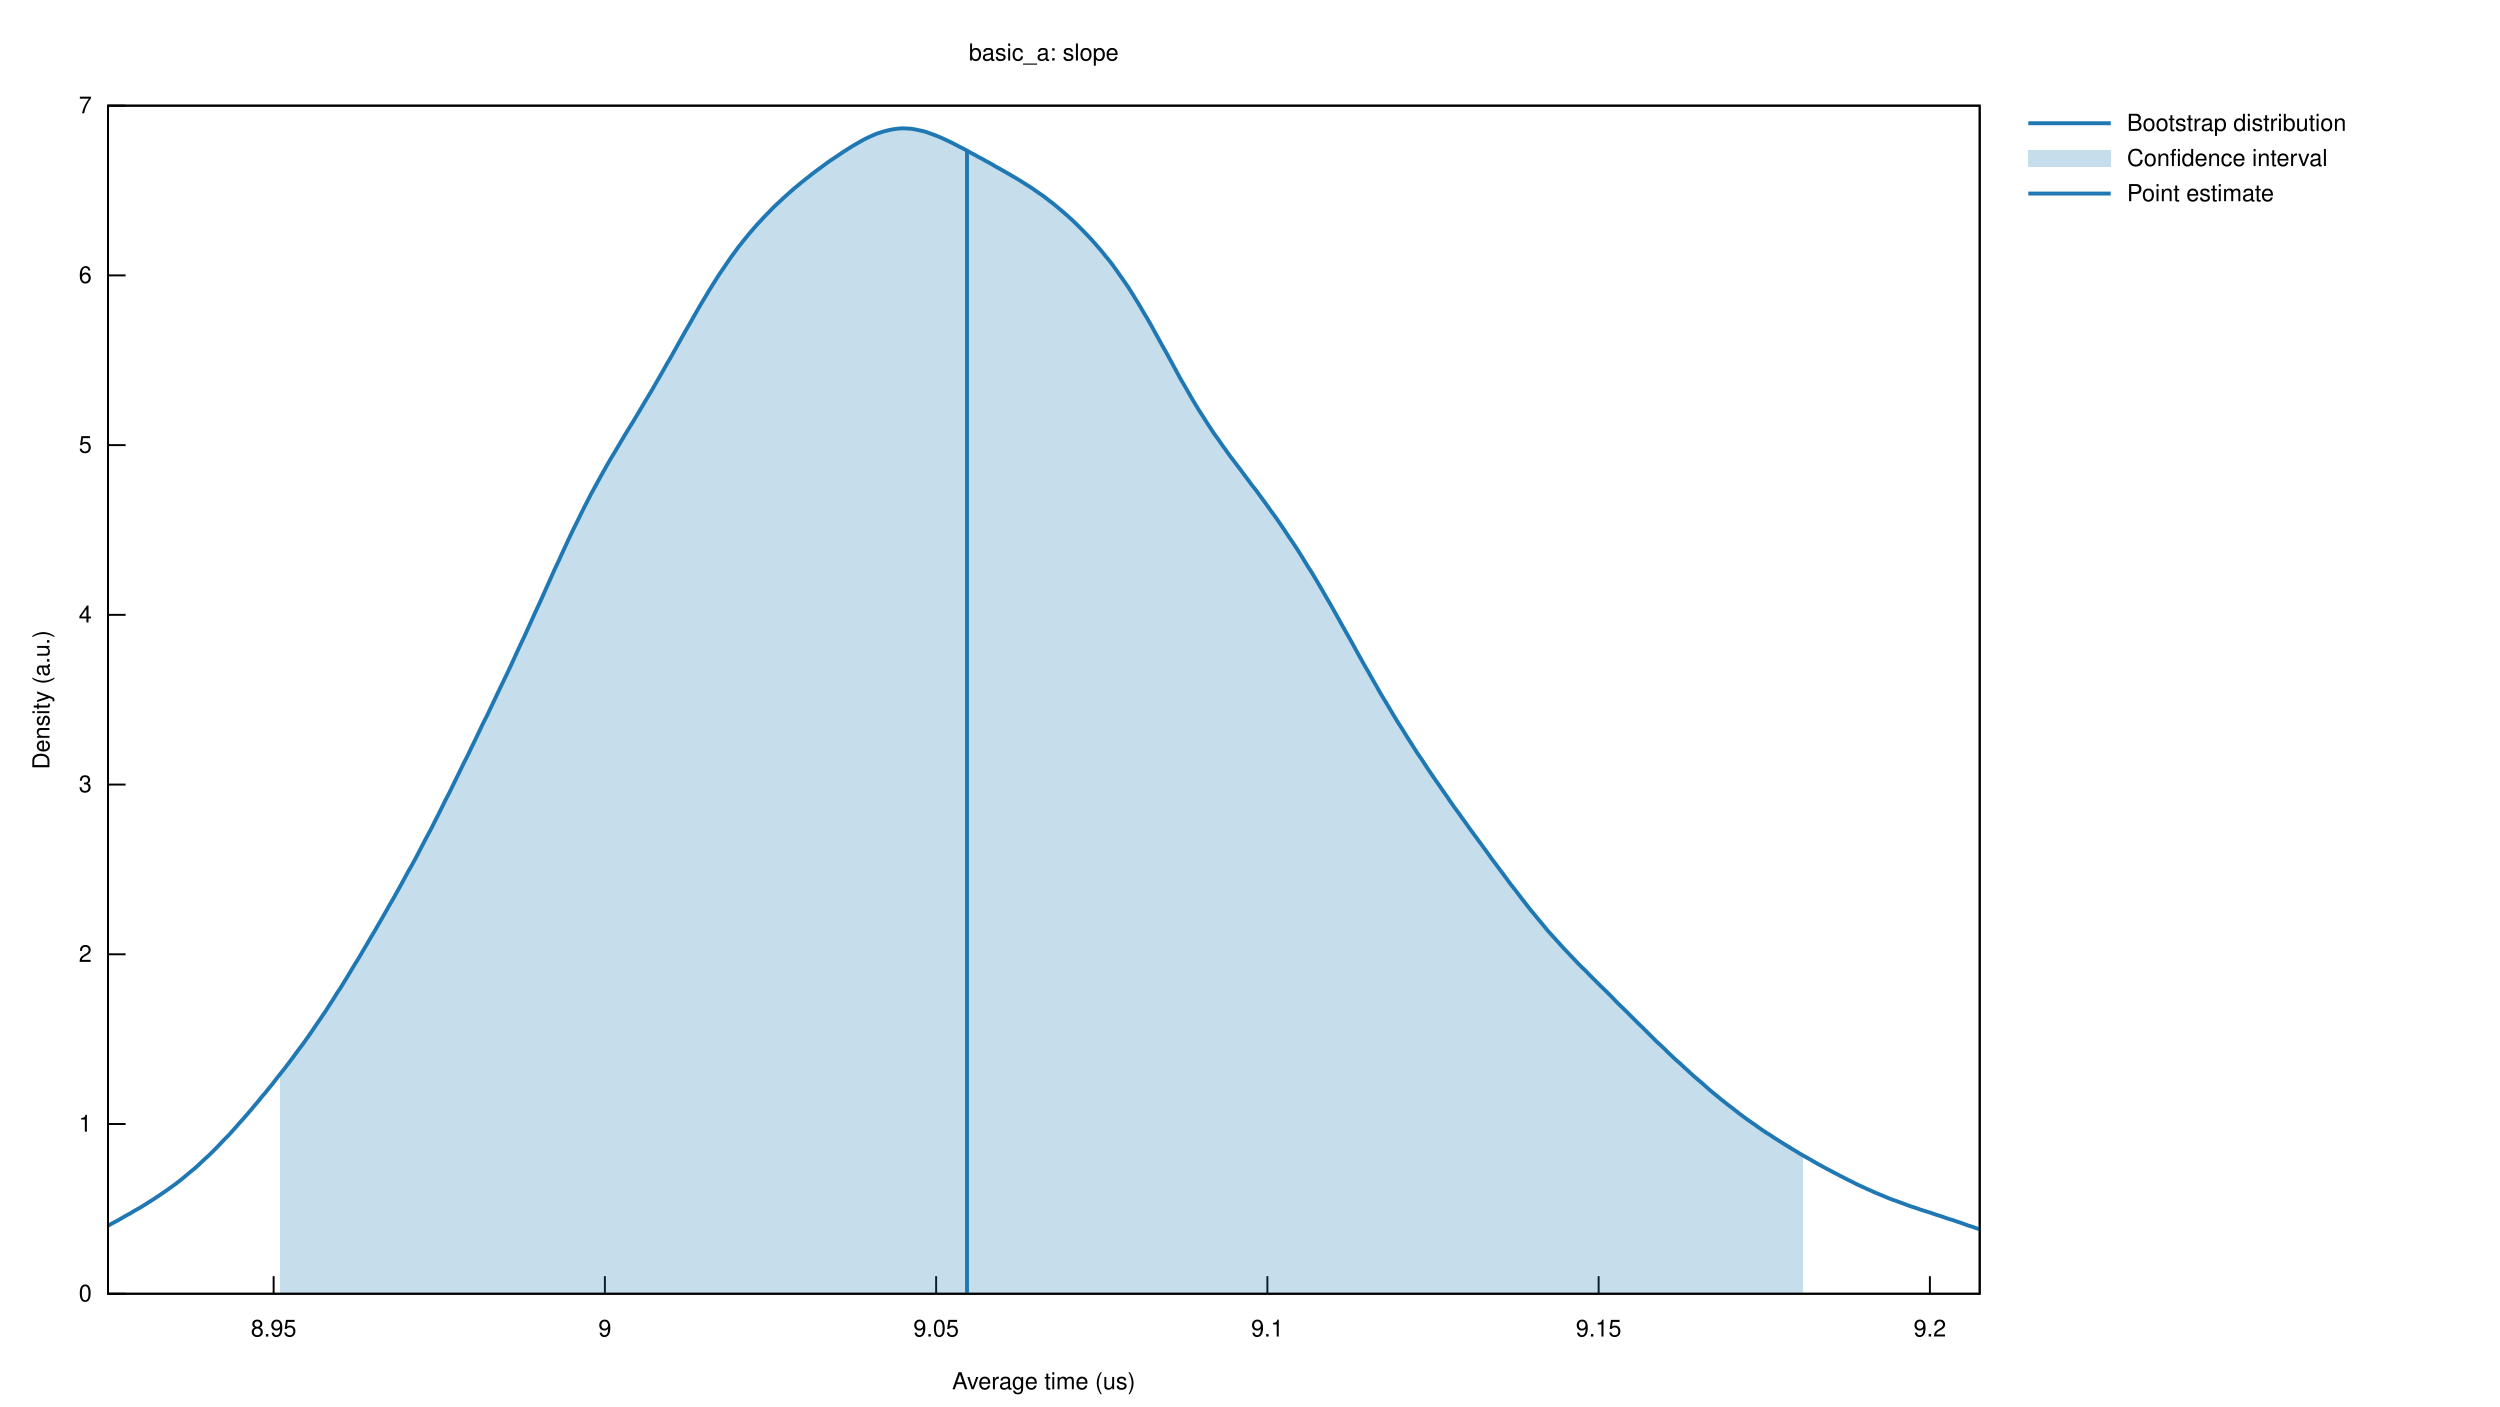
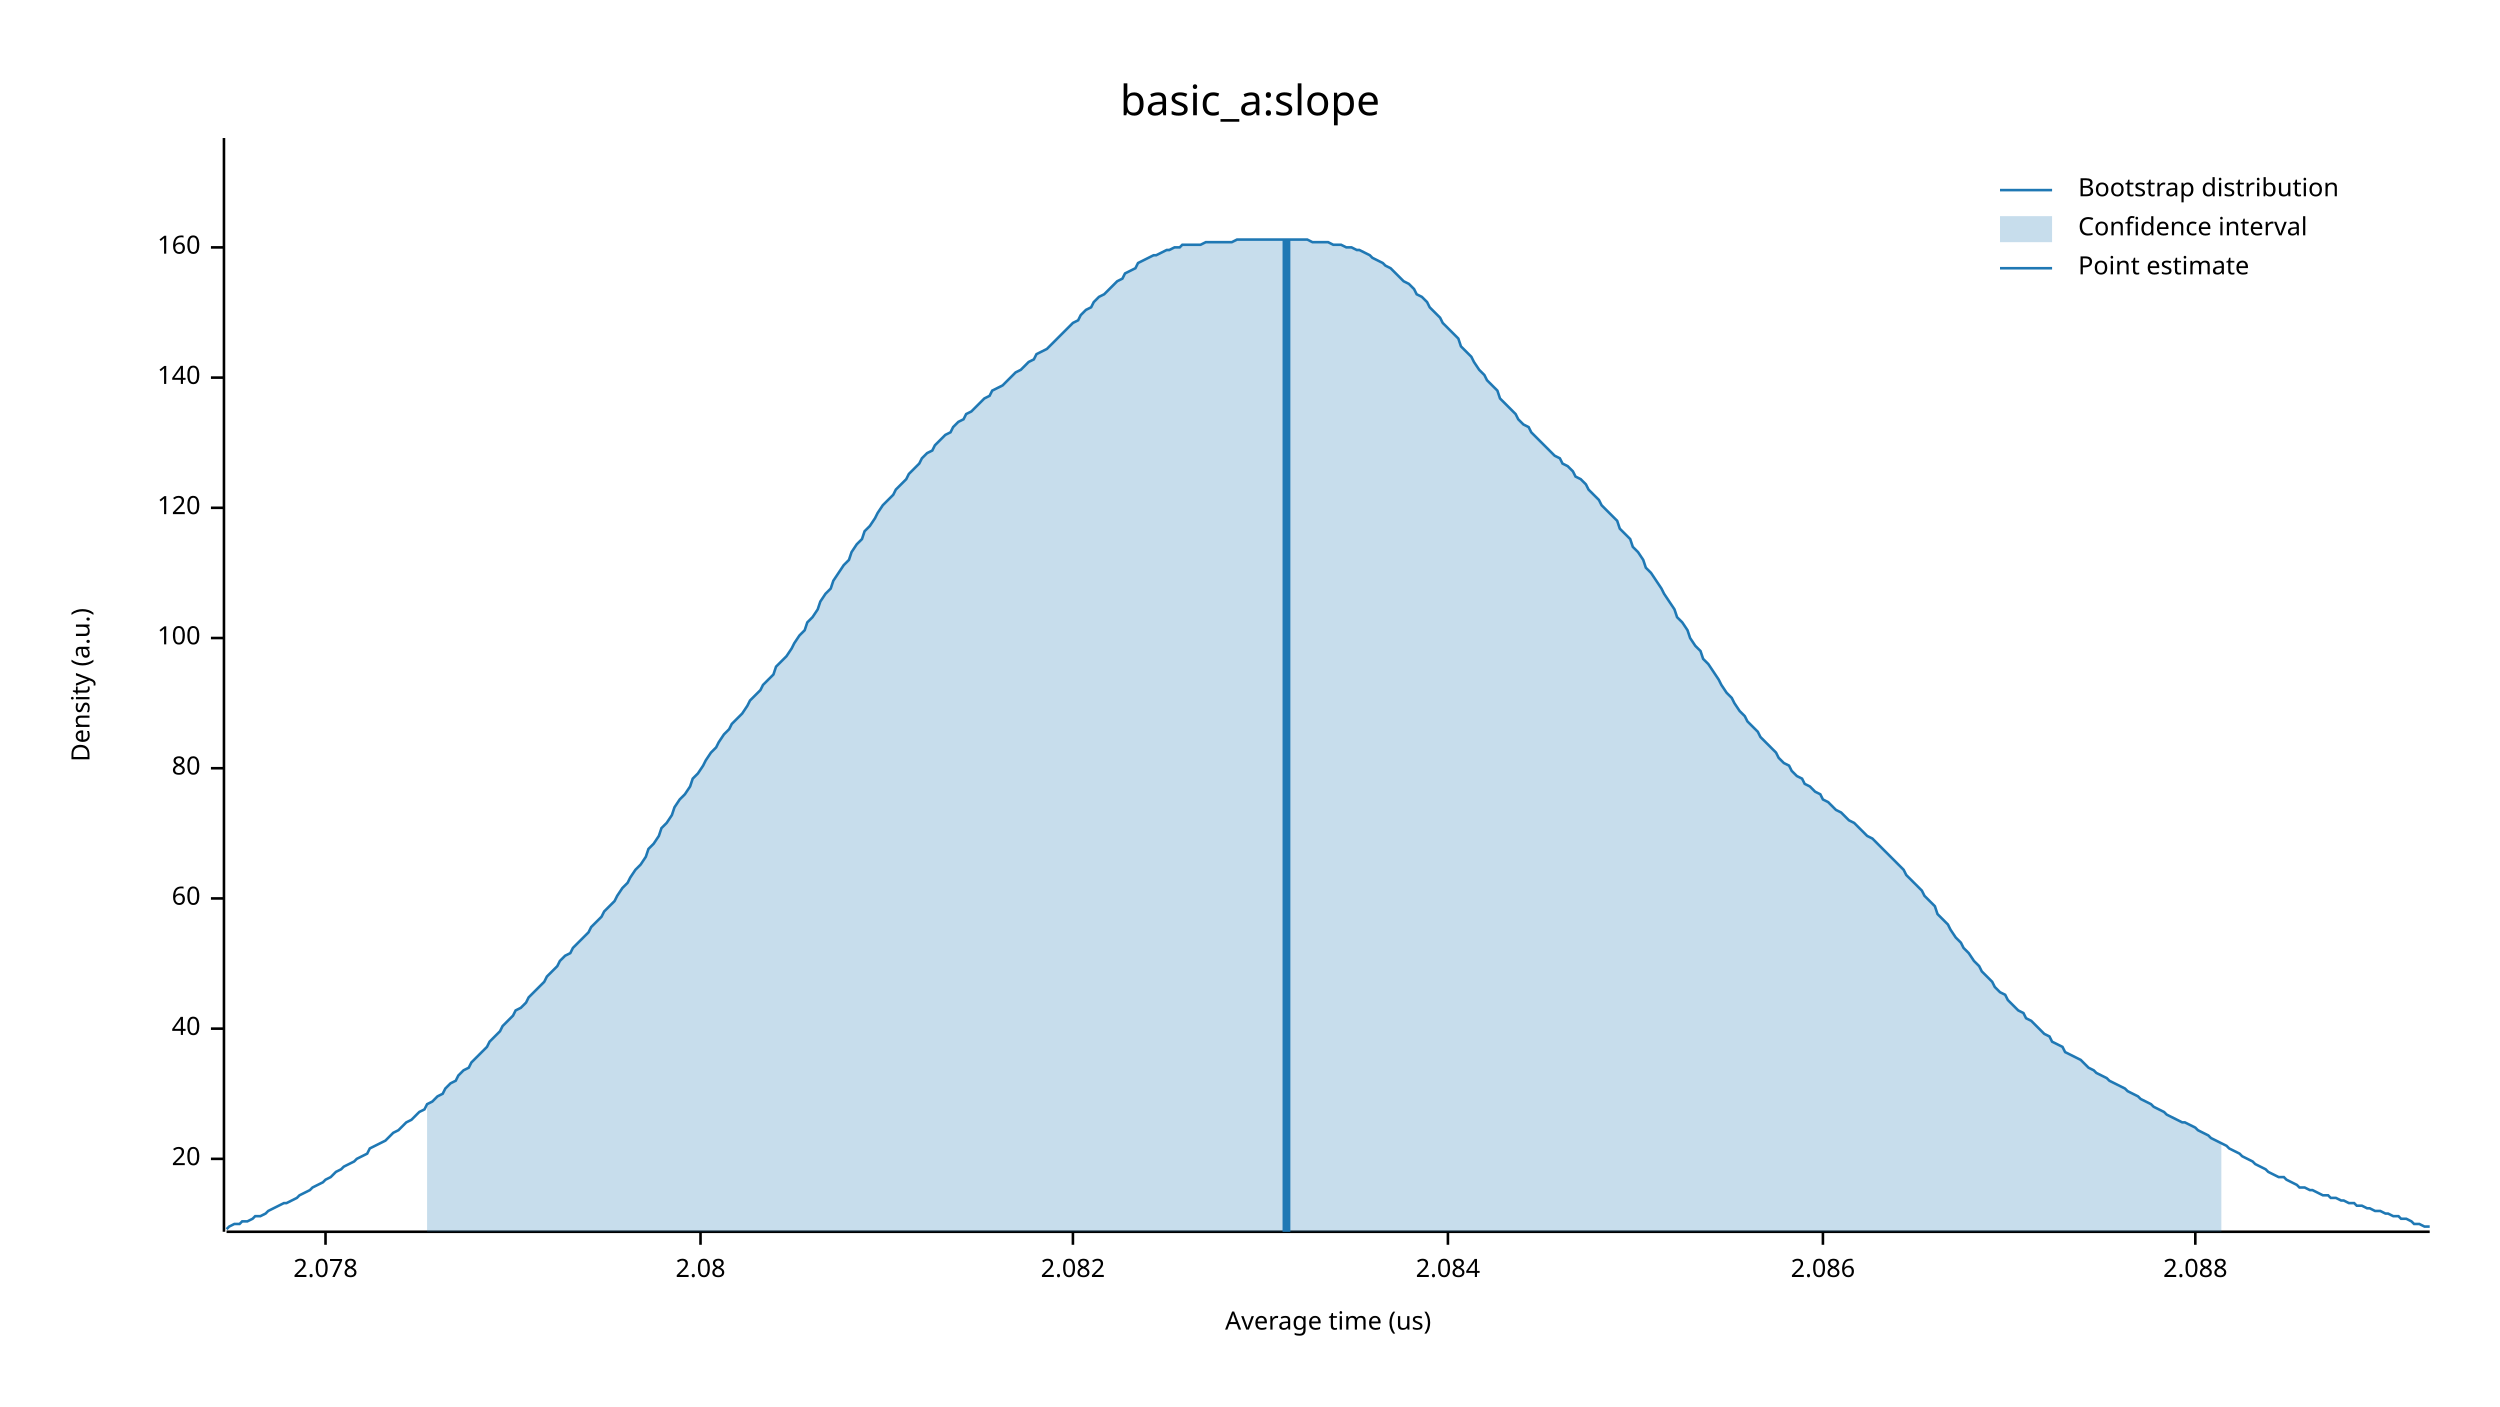
- <svg xmlns="http://www.w3.org/2000/svg" xmlns:xlink="http://www.w3.org/1999/xlink" viewBox="0 0 1280 720">
-   <g id="gnuplot_canvas">
-     <rect x="0" y="0" width="1280" height="720" fill="none" />
-     <defs>
-       <circle id="gpDot" r="0.5" stroke-width="0.5" stroke="currentColor" />
-       <path id="gpPt0" stroke-width="0.222" stroke="currentColor" d="M-1,0 h2 M0,-1 v2" />
-       <path id="gpPt1" stroke-width="0.222" stroke="currentColor" d="M-1,-1 L1,1 M1,-1 L-1,1" />
-       <path id="gpPt2" stroke-width="0.222" stroke="currentColor" d="M-1,0 L1,0 M0,-1 L0,1 M-1,-1 L1,1 M-1,1 L1,-1" />
-       <rect id="gpPt3" stroke-width="0.222" stroke="currentColor" x="-1" y="-1" width="2" height="2" />
-       <rect id="gpPt4" stroke-width="0.222" stroke="currentColor" fill="currentColor" x="-1" y="-1" width="2" height="2" />
-       <circle id="gpPt5" stroke-width="0.222" stroke="currentColor" cx="0" cy="0" r="1" />
-       <use xlink:href="#gpPt5" id="gpPt6" fill="currentColor" stroke="none" />
-       <path id="gpPt7" stroke-width="0.222" stroke="currentColor" d="M0,-1.33 L-1.33,0.67 L1.33,0.67 z" />
-       <use xlink:href="#gpPt7" id="gpPt8" fill="currentColor" stroke="none" />
-       <use xlink:href="#gpPt7" id="gpPt9" stroke="currentColor" transform="rotate(180)" />
-       <use xlink:href="#gpPt9" id="gpPt10" fill="currentColor" stroke="none" />
-       <use xlink:href="#gpPt3" id="gpPt11" stroke="currentColor" transform="rotate(45)" />
-       <use xlink:href="#gpPt11" id="gpPt12" fill="currentColor" stroke="none" />
-       <path id="gpPt13" stroke-width="0.222" stroke="currentColor" d="M0,1.330 L1.265,0.411 L0.782,-1.067 L-0.782,-1.076 L-1.265,0.411 z" />
-       <use xlink:href="#gpPt13" id="gpPt14" fill="currentColor" stroke="none" />
-       <filter id="textbox" filterUnits="objectBoundingBox" x="0" y="0" height="1" width="1">
-         <feFlood flood-color="white" flood-opacity="1" result="bgnd" />
-         <feComposite in="SourceGraphic" in2="bgnd" operator="atop" />
-       </filter>
-       <filter id="greybox" filterUnits="objectBoundingBox" x="0" y="0" height="1" width="1">
-         <feFlood flood-color="lightgrey" flood-opacity="1" result="grey" />
-         <feComposite in="SourceGraphic" in2="grey" operator="atop" />
-       </filter>
-     </defs>
-     <g fill="none" color="white" stroke="currentColor" stroke-width="1.00" stroke-linecap="butt" stroke-linejoin="miter">
- </g>
-     <g fill="none" color="black" stroke="currentColor" stroke-width="1.00" stroke-linecap="butt" stroke-linejoin="miter">
-       <path stroke="black" d="M55.3,662.4 L64.3,662.4  " />
-       <g transform="translate(47.0,666.3)" stroke="none" fill="black" font-family="Helvetica" font-size="12.00" text-anchor="end">
-         <text>
-           <tspan font-family="Helvetica"> 0</tspan>
-         </text>
-       </g>
-     </g>
-     <g fill="none" color="black" stroke="currentColor" stroke-width="1.00" stroke-linecap="butt" stroke-linejoin="miter">
-       <path stroke="black" d="M55.3,575.5 L64.3,575.5  " />
-       <g transform="translate(47.0,579.4)" stroke="none" fill="black" font-family="Helvetica" font-size="12.00" text-anchor="end">
-         <text>
-           <tspan font-family="Helvetica"> 1</tspan>
-         </text>
-       </g>
-     </g>
-     <g fill="none" color="black" stroke="currentColor" stroke-width="1.00" stroke-linecap="butt" stroke-linejoin="miter">
-       <path stroke="black" d="M55.3,488.6 L64.3,488.6  " />
-       <g transform="translate(47.0,492.5)" stroke="none" fill="black" font-family="Helvetica" font-size="12.00" text-anchor="end">
-         <text>
-           <tspan font-family="Helvetica"> 2</tspan>
-         </text>
-       </g>
-     </g>
-     <g fill="none" color="black" stroke="currentColor" stroke-width="1.00" stroke-linecap="butt" stroke-linejoin="miter">
-       <path stroke="black" d="M55.3,401.7 L64.3,401.7  " />
-       <g transform="translate(47.0,405.6)" stroke="none" fill="black" font-family="Helvetica" font-size="12.00" text-anchor="end">
-         <text>
-           <tspan font-family="Helvetica"> 3</tspan>
-         </text>
-       </g>
-     </g>
-     <g fill="none" color="black" stroke="currentColor" stroke-width="1.00" stroke-linecap="butt" stroke-linejoin="miter">
-       <path stroke="black" d="M55.3,314.8 L64.3,314.8  " />
-       <g transform="translate(47.0,318.7)" stroke="none" fill="black" font-family="Helvetica" font-size="12.00" text-anchor="end">
-         <text>
-           <tspan font-family="Helvetica"> 4</tspan>
-         </text>
-       </g>
-     </g>
-     <g fill="none" color="black" stroke="currentColor" stroke-width="1.00" stroke-linecap="butt" stroke-linejoin="miter">
-       <path stroke="black" d="M55.3,227.9 L64.3,227.9  " />
-       <g transform="translate(47.0,231.8)" stroke="none" fill="black" font-family="Helvetica" font-size="12.00" text-anchor="end">
-         <text>
-           <tspan font-family="Helvetica"> 5</tspan>
-         </text>
-       </g>
-     </g>
-     <g fill="none" color="black" stroke="currentColor" stroke-width="1.00" stroke-linecap="butt" stroke-linejoin="miter">
-       <path stroke="black" d="M55.3,141.0 L64.3,141.0  " />
-       <g transform="translate(47.0,144.9)" stroke="none" fill="black" font-family="Helvetica" font-size="12.00" text-anchor="end">
-         <text>
-           <tspan font-family="Helvetica"> 6</tspan>
-         </text>
-       </g>
-     </g>
-     <g fill="none" color="black" stroke="currentColor" stroke-width="1.00" stroke-linecap="butt" stroke-linejoin="miter">
-       <path stroke="black" d="M55.3,54.1 L64.3,54.1  " />
-       <g transform="translate(47.0,58.0)" stroke="none" fill="black" font-family="Helvetica" font-size="12.00" text-anchor="end">
-         <text>
-           <tspan font-family="Helvetica"> 7</tspan>
-         </text>
-       </g>
-     </g>
-     <g fill="none" color="black" stroke="currentColor" stroke-width="1.00" stroke-linecap="butt" stroke-linejoin="miter">
-       <path stroke="black" d="M140.1,662.4 L140.1,653.4  " />
-       <g transform="translate(140.1,684.3)" stroke="none" fill="black" font-family="Helvetica" font-size="12.00" text-anchor="middle">
-         <text>
-           <tspan font-family="Helvetica"> 8.95</tspan>
-         </text>
-       </g>
-     </g>
-     <g fill="none" color="black" stroke="currentColor" stroke-width="1.00" stroke-linecap="butt" stroke-linejoin="miter">
-       <path stroke="black" d="M309.7,662.4 L309.7,653.4  " />
-       <g transform="translate(309.7,684.3)" stroke="none" fill="black" font-family="Helvetica" font-size="12.00" text-anchor="middle">
-         <text>
-           <tspan font-family="Helvetica"> 9</tspan>
-         </text>
-       </g>
-     </g>
-     <g fill="none" color="black" stroke="currentColor" stroke-width="1.00" stroke-linecap="butt" stroke-linejoin="miter">
-       <path stroke="black" d="M479.3,662.4 L479.3,653.4  " />
-       <g transform="translate(479.3,684.3)" stroke="none" fill="black" font-family="Helvetica" font-size="12.00" text-anchor="middle">
-         <text>
-           <tspan font-family="Helvetica"> 9.05</tspan>
-         </text>
-       </g>
-     </g>
-     <g fill="none" color="black" stroke="currentColor" stroke-width="1.00" stroke-linecap="butt" stroke-linejoin="miter">
-       <path stroke="black" d="M648.9,662.4 L648.9,653.4  " />
-       <g transform="translate(648.9,684.3)" stroke="none" fill="black" font-family="Helvetica" font-size="12.00" text-anchor="middle">
-         <text>
-           <tspan font-family="Helvetica"> 9.1</tspan>
-         </text>
-       </g>
-     </g>
-     <g fill="none" color="black" stroke="currentColor" stroke-width="1.00" stroke-linecap="butt" stroke-linejoin="miter">
-       <path stroke="black" d="M818.5,662.4 L818.5,653.4  " />
-       <g transform="translate(818.5,684.3)" stroke="none" fill="black" font-family="Helvetica" font-size="12.00" text-anchor="middle">
-         <text>
-           <tspan font-family="Helvetica"> 9.15</tspan>
-         </text>
-       </g>
-     </g>
-     <g fill="none" color="black" stroke="currentColor" stroke-width="1.00" stroke-linecap="butt" stroke-linejoin="miter">
-       <path stroke="black" d="M988.1,662.4 L988.1,653.4  " />
-       <g transform="translate(988.1,684.3)" stroke="none" fill="black" font-family="Helvetica" font-size="12.00" text-anchor="middle">
-         <text>
-           <tspan font-family="Helvetica"> 9.2</tspan>
-         </text>
-       </g>
-     </g>
-     <g fill="none" color="black" stroke="currentColor" stroke-width="1.00" stroke-linecap="butt" stroke-linejoin="miter">
- </g>
-     <g fill="none" color="black" stroke="currentColor" stroke-width="1.00" stroke-linecap="butt" stroke-linejoin="miter">
-       <path stroke="black" d="M55.3,54.1 L55.3,662.4 L1013.6,662.4 L1013.6,54.1 L55.3,54.1 Z  " />
-     </g>
-     <g fill="none" color="black" stroke="currentColor" stroke-width="1.00" stroke-linecap="butt" stroke-linejoin="miter">
-       <g transform="translate(25.3,358.3) rotate(270)" stroke="none" fill="black" font-family="Helvetica" font-size="12.00" text-anchor="middle">
-         <text>
-           <tspan font-family="Helvetica">Density (a.u.)</tspan>
-         </text>
-       </g>
-     </g>
-     <g fill="none" color="black" stroke="currentColor" stroke-width="1.00" stroke-linecap="butt" stroke-linejoin="miter">
-       <g transform="translate(534.4,711.3)" stroke="none" fill="black" font-family="Helvetica" font-size="12.00" text-anchor="middle">
-         <text>
-           <tspan font-family="Helvetica">Average time (us)</tspan>
-         </text>
-       </g>
-     </g>
-     <g fill="none" color="black" stroke="currentColor" stroke-width="1.00" stroke-linecap="butt" stroke-linejoin="miter">
-       <g transform="translate(534.4,31.0)" stroke="none" fill="black" font-family="Helvetica" font-size="12.00" text-anchor="middle">
-         <text>
-           <tspan font-family="Helvetica">basic_a: slope</tspan>
-         </text>
-       </g>
-     </g>
-     <g fill="none" color="black" stroke="currentColor" stroke-width="1.00" stroke-linecap="butt" stroke-linejoin="miter">
- </g>
-     <g id="gnuplot_plot_1">
-       <g fill="none" color="white" stroke="currentColor" stroke-width="2.00" stroke-linecap="butt" stroke-linejoin="miter">
- </g>
-       <g fill="none" color="black" stroke="currentColor" stroke-width="2.00" stroke-linecap="butt" stroke-linejoin="miter">
-         <g transform="translate(1089.0,67.0)" stroke="none" fill="black" font-family="Helvetica" font-size="12.00" text-anchor="start">
-           <text>
-             <tspan font-family="Helvetica">Bootstrap distribution</tspan>
-           </text>
-         </g>
-       </g>
-       <g fill="none" color="black" stroke="currentColor" stroke-width="2.00" stroke-linecap="butt" stroke-linejoin="miter">
-         <path stroke="rgb( 31, 120, 180)" d="M1038.5,63.1 L1080.7,63.1 M55.3,627.6 L57.2,626.5 L59.1,625.5 L61.1,624.4 L63.0,623.3 L64.9,622.2   L66.8,621.2 L68.7,620.0 L70.7,618.9 L72.6,617.8 L74.5,616.6 L76.4,615.4 L78.3,614.2 L80.3,612.9   L82.2,611.6 L84.1,610.3 L86.0,609.0 L87.9,607.6 L89.9,606.2 L91.8,604.7 L93.7,603.2 L95.6,601.6   L97.5,600.0 L99.5,598.4 L101.4,596.7 L103.3,594.9 L105.2,593.1 L107.2,591.3 L109.1,589.4 L111.0,587.5   L112.9,585.5 L114.8,583.5 L116.8,581.5 L118.7,579.4 L120.6,577.3 L122.5,575.1 L124.4,573.0 L126.4,570.7   L128.3,568.5 L130.2,566.2 L132.1,564.0 L134.0,561.6 L136.0,559.3 L137.9,556.9 L139.8,554.6 L141.7,552.1   L143.6,549.7 L145.6,547.2 L147.5,544.7 L149.4,542.2 L151.3,539.6 L153.2,537.0 L155.2,534.4 L157.1,531.7   L159.0,529.0 L160.9,526.2 L162.8,523.4 L164.8,520.5 L166.7,517.7 L168.6,514.7 L170.5,511.8 L172.4,508.7   L174.4,505.7 L176.3,502.6 L178.2,499.5 L180.1,496.3 L182.0,493.2 L184.0,490.0 L185.9,486.7 L187.8,483.5   L189.7,480.2 L191.7,476.9 L193.6,473.6 L195.5,470.3 L197.4,467.0 L199.3,463.6 L201.3,460.2 L203.2,456.8   L205.1,453.4 L207.0,449.9 L208.9,446.4 L210.9,442.9 L212.8,439.4 L214.7,435.8 L216.6,432.1 L218.5,428.5   L220.5,424.8 L222.4,421.0 L224.3,417.3 L226.2,413.5 L228.1,409.6 L230.1,405.8 L232.0,401.9 L233.9,398.0   L235.8,394.1 L237.7,390.2 L239.7,386.3 L241.6,382.3 L243.5,378.4 L245.4,374.4 L247.3,370.4 L249.3,366.5   L251.2,362.5 L253.1,358.5 L255.0,354.5 L256.9,350.5 L258.9,346.4 L260.8,342.4 L262.7,338.3 L264.6,334.1   L266.5,330.0 L268.5,325.8 L270.4,321.6 L272.3,317.4 L274.2,313.2 L276.2,308.9 L278.1,304.7 L280.0,300.4   L281.9,296.2 L283.8,291.9 L285.8,287.7 L287.7,283.5 L289.6,279.4 L291.5,275.3 L293.4,271.3 L295.4,267.3   L297.3,263.4 L299.2,259.6 L301.1,255.9 L303.0,252.2 L305.0,248.6 L306.9,245.1 L308.8,241.7 L310.7,238.3   L312.6,235.0 L314.6,231.7 L316.5,228.5 L318.4,225.3 L320.3,222.1 L322.2,219.0 L324.2,215.8 L326.1,212.6   L328.0,209.4 L329.9,206.2 L331.8,203.0 L333.8,199.7 L335.7,196.4 L337.6,193.1 L339.5,189.8 L341.4,186.4   L343.4,183.0 L345.3,179.6 L347.2,176.2 L349.1,172.8 L351.0,169.4 L353.0,166.0 L354.9,162.6 L356.8,159.3   L358.7,156.0 L360.7,152.7 L362.6,149.5 L364.5,146.4 L366.4,143.4 L368.3,140.4 L370.3,137.5 L372.2,134.7   L374.1,131.9 L376.0,129.3 L377.9,126.7 L379.9,124.2 L381.8,121.8 L383.7,119.5 L385.6,117.3 L387.5,115.1   L389.5,113.0 L391.4,110.9 L393.3,109.0 L395.2,107.0 L397.1,105.1 L399.1,103.3 L401.0,101.5 L402.9,99.8   L404.8,98.1 L406.7,96.4 L408.7,94.8 L410.6,93.2 L412.5,91.7 L414.4,90.2 L416.3,88.7 L418.3,87.2   L420.2,85.8 L422.1,84.4 L424.0,83.0 L425.9,81.7 L427.9,80.4 L429.8,79.1 L431.7,77.8 L433.6,76.6   L435.5,75.4 L437.5,74.2 L439.4,73.1 L441.3,72.0 L443.2,71.0 L445.1,70.1 L447.1,69.2 L449.0,68.4   L450.9,67.8 L452.8,67.2 L454.8,66.7 L456.7,66.3 L458.6,66.0 L460.5,65.8 L462.4,65.7 L464.4,65.8   L466.3,65.9 L468.2,66.2 L470.1,66.6 L472.0,67.0 L474.0,67.5 L475.9,68.2 L477.8,68.9 L479.7,69.6   L481.6,70.4 L483.6,71.3 L485.5,72.2 L487.4,73.1 L489.3,74.1 L491.2,75.1 L493.2,76.1 L495.1,77.1   L497.0,78.2 L498.9,79.2 L500.8,80.3 L502.8,81.3 L504.7,82.4 L506.6,83.4 L508.5,84.5 L510.4,85.6   L512.4,86.7 L514.3,87.8 L516.2,88.9 L518.1,90.0 L520.0,91.1 L522.0,92.3 L523.9,93.5 L525.8,94.7   L527.7,95.9 L529.6,97.2 L531.6,98.6 L533.5,99.9 L535.4,101.3 L537.3,102.8 L539.3,104.3 L541.2,105.9   L543.1,107.5 L545.0,109.1 L546.9,110.8 L548.9,112.6 L550.8,114.4 L552.7,116.3 L554.6,118.2 L556.5,120.2   L558.5,122.3 L560.4,124.4 L562.3,126.6 L564.2,128.8 L566.1,131.2 L568.1,133.6 L570.0,136.1 L571.9,138.8   L573.8,141.5 L575.7,144.2 L577.7,147.1 L579.6,150.1 L581.5,153.2 L583.4,156.3 L585.3,159.6 L587.3,162.9   L589.2,166.2 L591.1,169.7 L593.0,173.1 L594.9,176.6 L596.9,180.1 L598.8,183.6 L600.7,187.1 L602.6,190.6   L604.5,194.1 L606.5,197.5 L608.4,200.8 L610.3,204.1 L612.2,207.3 L614.1,210.4 L616.1,213.5 L618.0,216.5   L619.9,219.4 L621.8,222.3 L623.8,225.0 L625.7,227.8 L627.6,230.4 L629.5,233.1 L631.4,235.6 L633.4,238.2   L635.3,240.7 L637.2,243.3 L639.1,245.8 L641.0,248.4 L643.0,250.9 L644.9,253.5 L646.8,256.1 L648.7,258.7   L650.6,261.4 L652.6,264.1 L654.5,266.8 L656.4,269.6 L658.3,272.4 L660.2,275.3 L662.2,278.2 L664.1,281.1   L666.0,284.1 L667.9,287.2 L669.8,290.3 L671.8,293.4 L673.7,296.6 L675.6,299.8 L677.5,303.1 L679.4,306.4   L681.4,309.8 L683.3,313.2 L685.2,316.6 L687.1,320.0 L689.0,323.4 L691.0,326.9 L692.9,330.3 L694.8,333.8   L696.7,337.2 L698.6,340.6 L700.6,344.0 L702.5,347.4 L704.4,350.7 L706.3,354.1 L708.2,357.3 L710.2,360.6   L712.1,363.8 L714.0,367.0 L715.9,370.1 L717.9,373.2 L719.8,376.3 L721.7,379.3 L723.6,382.3 L725.5,385.3   L727.5,388.2 L729.4,391.1 L731.3,394.0 L733.2,396.8 L735.1,399.6 L737.1,402.4 L739.0,405.2 L740.9,407.9   L742.8,410.7 L744.7,413.4 L746.7,416.1 L748.6,418.8 L750.5,421.4 L752.4,424.1 L754.3,426.7 L756.3,429.4   L758.2,432.0 L760.1,434.6 L762.0,437.2 L763.9,439.9 L765.9,442.5 L767.8,445.1 L769.7,447.6 L771.6,450.2   L773.5,452.8 L775.5,455.3 L777.4,457.8 L779.3,460.3 L781.2,462.7 L783.1,465.2 L785.1,467.6 L787.0,469.9   L788.9,472.2 L790.8,474.5 L792.7,476.8 L794.7,479.0 L796.6,481.1 L798.5,483.2 L800.4,485.3 L802.4,487.4   L804.3,489.4 L806.2,491.4 L808.1,493.4 L810.0,495.3 L812.0,497.2 L813.9,499.2 L815.8,501.1 L817.7,503.0   L819.6,504.9 L821.6,506.8 L823.5,508.7 L825.4,510.6 L827.3,512.6 L829.2,514.5 L831.2,516.4 L833.1,518.3   L835.0,520.2 L836.9,522.1 L838.8,524.0 L840.8,525.9 L842.7,527.8 L844.6,529.7 L846.5,531.6 L848.4,533.5   L850.4,535.3 L852.3,537.1 L854.2,539.0 L856.1,540.8 L858.0,542.6 L860.0,544.3 L861.9,546.1 L863.8,547.8   L865.7,549.6 L867.6,551.3 L869.6,553.0 L871.5,554.6 L873.4,556.3 L875.3,558.0 L877.2,559.6 L879.2,561.2   L881.1,562.8 L883.0,564.3 L884.9,565.8 L886.9,567.3 L888.8,568.8 L890.7,570.3 L892.6,571.7 L894.5,573.1   L896.5,574.5 L898.4,575.8 L900.3,577.2 L902.2,578.5 L904.1,579.8 L906.1,581.0 L908.0,582.3 L909.9,583.5   L911.8,584.7 L913.7,585.9 L915.7,587.1 L917.6,588.3 L919.5,589.4 L921.4,590.6 L923.3,591.7 L925.3,592.8   L927.2,593.9 L929.1,595.0 L931.0,596.1 L932.9,597.1 L934.9,598.2 L936.8,599.2 L938.7,600.2 L940.6,601.2   L942.5,602.2 L944.5,603.2 L946.4,604.2 L948.3,605.1 L950.2,606.1 L952.1,607.0 L954.1,607.9 L956.0,608.8   L957.9,609.6 L959.8,610.5 L961.7,611.3 L963.7,612.1 L965.6,612.9 L967.5,613.7 L969.4,614.4 L971.4,615.1   L973.3,615.8 L975.2,616.5 L977.1,617.2 L979.0,617.9 L981.0,618.5 L982.9,619.2 L984.8,619.8 L986.7,620.4   L988.6,621.0 L990.6,621.7 L992.5,622.3 L994.4,622.9 L996.3,623.6 L998.2,624.2 L1000.2,624.8 L1002.1,625.5   L1004.0,626.1 L1005.9,626.8 L1007.8,627.5 L1009.8,628.1 L1011.7,628.8 L1013.6,629.4  " />
-       </g>
-     </g>
-     <g id="gnuplot_plot_2">
-       <g fill="none" color="white" stroke="rgb( 31, 120, 180)" stroke-width="1.00" stroke-linecap="butt" stroke-linejoin="miter">
- </g>
-       <g fill="none" color="black" stroke="currentColor" stroke-width="1.00" stroke-linecap="butt" stroke-linejoin="miter">
-         <g transform="translate(1089.0,85.0)" stroke="none" fill="black" font-family="Helvetica" font-size="12.00" text-anchor="start">
-           <text>
-             <tspan font-family="Helvetica">Confidence interval</tspan>
-           </text>
-         </g>
-       </g>
-       <g fill="none" color="black" stroke="currentColor" stroke-width="1.00" stroke-linecap="butt" stroke-linejoin="miter">
-         <g stroke="none" shape-rendering="crispEdges">
-           <polygon fill="rgb( 31, 120, 180)" fill-opacity="0.25" points="1038.5,85.6 1080.7,85.6 1080.7,76.6 1038.5,76.6 " />
-           <polygon fill="rgb( 31, 120, 180)" fill-opacity="0.25" points="143.6,549.7 145.6,547.2 147.5,544.7 149.4,542.2 151.3,539.6 153.2,537.0 155.2,534.4 157.1,531.7 159.0,529.0 160.9,526.2 162.8,523.4 164.8,520.5 166.7,517.7 168.6,514.7 170.5,511.8 172.4,508.7 174.4,505.7 176.3,502.6 178.2,499.5 180.1,496.3 182.0,493.2 184.0,490.0 185.9,486.7 187.8,483.5 189.7,480.2 191.7,476.9 193.6,473.6 195.5,470.3 197.4,467.0 199.3,463.6 201.3,460.2 203.2,456.8 205.1,453.4 207.0,449.9 208.9,446.4 210.9,442.9 212.8,439.4 214.7,435.8 216.6,432.1 218.5,428.5 220.5,424.8 222.4,421.0 224.3,417.3 226.2,413.5 228.1,409.6 230.1,405.8 232.0,401.9 233.9,398.0 235.8,394.1 237.7,390.2 239.7,386.3 241.6,382.3 243.5,378.4 245.4,374.4 247.3,370.4 249.3,366.5 251.2,362.5 253.1,358.5 255.0,354.5 256.9,350.5 258.9,346.4 260.8,342.4 262.7,338.3 264.6,334.1 266.5,330.0 268.5,325.8 270.4,321.6 272.3,317.4 274.2,313.2 276.2,308.9 278.1,304.7 280.0,300.4 281.9,296.2 283.8,291.9 285.8,287.7 287.7,283.5 289.6,279.4 291.5,275.3 293.4,271.3 295.4,267.3 297.3,263.4 299.2,259.6 301.1,255.9 303.0,252.2 305.0,248.6 306.9,245.1 308.8,241.7 310.7,238.3 312.6,235.0 314.6,231.7 316.5,228.5 318.4,225.3 320.3,222.1 322.2,219.0 324.2,215.8 326.1,212.6 328.0,209.4 329.9,206.2 331.8,203.0 333.8,199.7 335.7,196.4 337.6,193.1 339.5,189.8 341.4,186.4 343.4,183.0 345.3,179.6 347.2,176.2 349.1,172.8 351.0,169.4 353.0,166.0 354.9,162.6 356.8,159.3 358.7,156.0 360.7,152.7 362.6,149.5 364.5,146.4 366.4,143.4 368.3,140.4 370.3,137.5 372.2,134.7 374.1,131.9 376.0,129.3 377.9,126.7 379.9,124.2 381.8,121.8 383.7,119.5 385.6,117.3 387.5,115.1 389.5,113.0 391.4,110.9 393.3,109.0 395.2,107.0 397.1,105.1 399.1,103.3 401.0,101.5 402.9,99.8 404.8,98.1 406.7,96.4 408.7,94.8 410.6,93.2 412.5,91.7 414.4,90.2 416.3,88.7 418.3,87.2 420.2,85.8 422.1,84.4 424.0,83.0 425.9,81.7 427.9,80.4 429.8,79.1 431.7,77.8 433.6,76.6 435.5,75.4 437.5,74.2 439.4,73.1 441.3,72.0 443.2,71.0 445.1,70.1 447.1,69.2 449.0,68.4 450.9,67.8 452.8,67.2 454.8,66.7 456.7,66.3 458.6,66.0 460.5,65.8 462.4,65.7 464.4,65.8 466.3,65.9 468.2,66.2 470.1,66.6 472.0,67.0 474.0,67.5 475.9,68.2 477.8,68.9 479.7,69.6 481.6,70.4 483.6,71.3 485.5,72.2 487.4,73.1 489.3,74.1 491.2,75.1 493.2,76.1 495.1,77.1 497.0,78.2 498.9,79.2 500.8,80.3 502.8,81.3 504.7,82.4 506.6,83.4 508.5,84.5 510.4,85.6 512.4,86.7 514.3,87.8 516.2,88.9 518.1,90.0 520.0,91.1 522.0,92.3 523.9,93.5 525.8,94.7 527.7,95.9 529.6,97.2 531.6,98.6 533.5,99.9 535.4,101.3 537.3,102.8 539.3,104.3 541.2,105.9 543.1,107.5 545.0,109.1 546.9,110.8 548.9,112.6 550.8,114.4 552.7,116.3 554.6,118.2 556.5,120.2 558.5,122.3 560.4,124.4 562.3,126.6 564.2,128.8 566.1,131.2 568.1,133.6 570.0,136.1 571.9,138.8 573.8,141.5 575.7,144.2 577.7,147.1 579.6,150.1 581.5,153.2 583.4,156.3 585.3,159.6 587.3,162.9 589.2,166.2 591.1,169.7 593.0,173.1 594.9,176.6 596.9,180.1 598.8,183.6 600.7,187.1 602.6,190.6 604.5,194.1 606.5,197.5 608.4,200.8 610.3,204.1 612.2,207.3 614.1,210.4 616.1,213.5 618.0,216.5 619.9,219.4 621.8,222.3 623.8,225.0 625.7,227.8 627.6,230.4 629.5,233.1 631.4,235.6 633.4,238.2 635.3,240.7 637.2,243.3 639.1,245.8 641.0,248.4 643.0,250.9 644.9,253.5 646.8,256.1 648.7,258.7 650.6,261.4 652.6,264.1 654.5,266.8 656.4,269.6 658.3,272.4 660.2,275.3 662.2,278.2 664.1,281.1 666.0,284.1 667.9,287.2 669.8,290.3 671.8,293.4 673.7,296.6 675.6,299.8 677.5,303.1 679.4,306.4 681.4,309.8 683.3,313.2 685.2,316.6 687.1,320.0 689.0,323.4 691.0,326.9 692.9,330.3 694.8,333.8 696.7,337.2 698.6,340.6 700.6,344.0 702.5,347.4 704.4,350.7 706.3,354.1 708.2,357.3 710.2,360.6 712.1,363.8 714.0,367.0 715.9,370.1 717.9,373.2 719.8,376.3 721.7,379.3 723.6,382.3 725.5,385.3 727.5,388.2 729.4,391.1 731.3,394.0 733.2,396.8 735.1,399.6 737.1,402.4 739.0,405.2 740.9,407.9 742.8,410.7 744.7,413.4 746.7,416.1 748.6,418.8 750.5,421.4 752.4,424.1 754.3,426.7 756.3,429.4 758.2,432.0 760.1,434.6 762.0,437.2 763.9,439.9 765.9,442.5 767.8,445.1 769.7,447.6 771.6,450.2 773.5,452.8 775.5,455.3 777.4,457.8 779.3,460.3 781.2,462.7 783.1,465.2 785.1,467.6 787.0,469.9 788.9,472.2 790.8,474.5 792.7,476.8 794.7,479.0 796.6,481.1 798.5,483.2 800.4,485.3 802.4,487.4 804.3,489.4 806.2,491.4 808.1,493.4 810.0,495.3 812.0,497.2 813.9,499.2 815.8,501.1 817.7,503.0 819.6,504.9 821.6,506.8 823.5,508.7 825.4,510.6 827.3,512.6 829.2,514.5 831.2,516.4 833.1,518.3 835.0,520.2 836.9,522.1 838.8,524.0 840.8,525.9 842.7,527.8 844.6,529.7 846.5,531.6 848.4,533.5 850.4,535.3 852.3,537.1 854.2,539.0 856.1,540.8 858.0,542.6 860.0,544.3 861.9,546.1 863.8,547.8 865.7,549.6 867.6,551.3 869.6,553.0 871.5,554.6 873.4,556.3 875.3,558.0 877.2,559.6 879.2,561.2 881.1,562.8 883.0,564.3 884.9,565.8 886.9,567.3 888.8,568.8 890.7,570.3 892.6,571.7 894.5,573.1 896.5,574.5 898.4,575.8 900.3,577.2 902.2,578.5 904.1,579.8 906.1,581.0 908.0,582.3 909.9,583.5 911.8,584.7 913.7,585.9 915.7,587.1 917.6,588.3 919.5,589.4 921.4,590.6 923.3,591.7 923.3,662.4 921.4,662.4 919.5,662.4 917.6,662.4 915.7,662.4 913.7,662.4 911.8,662.4 909.9,662.4 908.0,662.4 906.1,662.4 904.1,662.4 902.2,662.4 900.3,662.4 898.4,662.4 896.5,662.4 894.5,662.4 892.6,662.4 890.7,662.4 888.8,662.4 886.9,662.4 884.9,662.4 883.0,662.4 881.1,662.4 879.2,662.4 877.2,662.4 875.3,662.4 873.4,662.4 871.5,662.4 869.6,662.4 867.6,662.4 865.7,662.4 863.8,662.4 861.9,662.4 860.0,662.4 858.0,662.4 856.1,662.4 854.2,662.4 852.3,662.4 850.4,662.4 848.4,662.4 846.5,662.4 844.6,662.4 842.7,662.4 840.8,662.4 838.8,662.4 836.9,662.4 835.0,662.4 833.1,662.4 831.2,662.4 829.2,662.4 827.3,662.4 825.4,662.4 823.5,662.4 821.6,662.4 819.6,662.4 817.7,662.4 815.8,662.4 813.9,662.4 812.0,662.4 810.0,662.4 808.1,662.4 806.2,662.4 804.3,662.4 802.4,662.4 800.4,662.4 798.5,662.4 796.6,662.4 794.7,662.4 792.7,662.4 790.8,662.4 788.9,662.4 787.0,662.4 785.1,662.4 783.1,662.4 781.2,662.4 779.3,662.4 777.4,662.4 775.5,662.4 773.5,662.4 771.6,662.4 769.7,662.4 767.8,662.4 765.9,662.4 763.9,662.4 762.0,662.4 760.1,662.4 758.2,662.4 756.3,662.4 754.3,662.4 752.4,662.4 750.5,662.4 748.6,662.4 746.7,662.4 744.7,662.4 742.8,662.4 740.9,662.4 739.0,662.4 737.1,662.4 735.1,662.4 733.2,662.4 731.3,662.4 729.4,662.4 727.5,662.4 725.5,662.4 723.6,662.4 721.7,662.4 719.8,662.4 717.9,662.4 715.9,662.4 714.0,662.4 712.1,662.4 710.2,662.4 708.2,662.4 706.3,662.4 704.4,662.4 702.5,662.4 700.6,662.4 698.6,662.4 696.7,662.4 694.8,662.4 692.9,662.4 691.0,662.4 689.0,662.4 687.1,662.4 685.2,662.4 683.3,662.4 681.4,662.4 679.4,662.4 677.5,662.4 675.6,662.4 673.7,662.4 671.8,662.4 669.8,662.4 667.9,662.4 666.0,662.4 664.1,662.4 662.2,662.4 660.2,662.4 658.3,662.4 656.4,662.4 654.5,662.4 652.6,662.4 650.6,662.4 648.7,662.4 646.8,662.4 644.9,662.4 643.0,662.4 641.0,662.4 639.1,662.4 637.2,662.4 635.3,662.4 633.4,662.4 631.4,662.4 629.5,662.4 627.6,662.4 625.7,662.4 623.8,662.4 621.8,662.4 619.9,662.4 618.0,662.4 616.1,662.4 614.1,662.4 612.2,662.4 610.3,662.4 608.4,662.4 606.5,662.4 604.5,662.4 602.6,662.4 600.7,662.4 598.8,662.4 596.9,662.4 594.9,662.4 593.0,662.4 591.1,662.4 589.2,662.4 587.3,662.4 585.3,662.4 583.4,662.4 581.5,662.4 579.6,662.4 577.7,662.4 575.7,662.4 573.8,662.4 571.9,662.4 570.0,662.4 568.1,662.4 566.1,662.4 564.2,662.4 562.3,662.4 560.4,662.4 558.5,662.4 556.5,662.4 554.6,662.4 552.7,662.4 550.8,662.4 548.9,662.4 546.9,662.4 545.0,662.4 543.1,662.4 541.2,662.4 539.3,662.4 537.3,662.4 535.4,662.4 533.5,662.4 531.6,662.4 529.6,662.4 527.7,662.4 525.8,662.4 523.9,662.4 522.0,662.4 520.0,662.4 518.1,662.4 516.2,662.4 514.3,662.4 512.4,662.4 510.4,662.4 508.5,662.4 506.6,662.4 504.7,662.4 502.8,662.4 500.8,662.4 498.9,662.4 497.0,662.4 495.1,662.4 493.2,662.4 491.2,662.4 489.3,662.4 487.4,662.4 485.5,662.4 483.6,662.4 481.6,662.4 479.7,662.4 477.8,662.4 475.9,662.4 474.0,662.4 472.0,662.4 470.1,662.4 468.2,662.4 466.3,662.4 464.4,662.4 462.4,662.4 460.5,662.4 458.6,662.4 456.7,662.4 454.8,662.4 452.8,662.4 450.9,662.4 449.0,662.4 447.1,662.4 445.1,662.4 443.2,662.4 441.3,662.4 439.4,662.4 437.5,662.4 435.5,662.4 433.6,662.4 431.7,662.4 429.8,662.4 427.9,662.4 425.9,662.4 424.0,662.4 422.1,662.4 420.2,662.4 418.3,662.4 416.3,662.4 414.4,662.4 412.5,662.4 410.6,662.4 408.7,662.4 406.7,662.4 404.8,662.4 402.9,662.4 401.0,662.4 399.1,662.4 397.1,662.4 395.2,662.4 393.3,662.4 391.4,662.4 389.5,662.4 387.5,662.4 385.6,662.4 383.7,662.4 381.8,662.4 379.9,662.4 377.9,662.4 376.0,662.4 374.1,662.4 372.2,662.4 370.3,662.4 368.3,662.4 366.4,662.4 364.5,662.4 362.6,662.4 360.7,662.4 358.7,662.4 356.8,662.4 354.9,662.4 353.0,662.4 351.0,662.4 349.1,662.4 347.2,662.4 345.3,662.4 343.4,662.4 341.4,662.4 339.5,662.4 337.6,662.4 335.7,662.4 333.8,662.4 331.8,662.4 329.9,662.4 328.0,662.4 326.1,662.4 324.2,662.4 322.2,662.4 320.3,662.4 318.4,662.4 316.5,662.4 314.6,662.4 312.6,662.4 310.7,662.4 308.8,662.4 306.9,662.4 305.0,662.4 303.0,662.4 301.1,662.4 299.2,662.4 297.3,662.4 295.4,662.4 293.4,662.4 291.5,662.4 289.6,662.4 287.7,662.4 285.8,662.4 283.8,662.4 281.9,662.4 280.0,662.4 278.1,662.4 276.2,662.4 274.2,662.4 272.3,662.4 270.4,662.4 268.5,662.4 266.5,662.4 264.6,662.4 262.7,662.4 260.8,662.4 258.9,662.4 256.9,662.4 255.0,662.4 253.1,662.4 251.2,662.4 249.3,662.4 247.3,662.4 245.4,662.4 243.5,662.4 241.6,662.4 239.7,662.4 237.7,662.4 235.8,662.4 233.9,662.4 232.0,662.4 230.1,662.4 228.1,662.4 226.2,662.4 224.3,662.4 222.4,662.4 220.5,662.4 218.5,662.4 216.6,662.4 214.7,662.4 212.8,662.4 210.9,662.4 208.9,662.4 207.0,662.4 205.1,662.4 203.2,662.4 201.3,662.4 199.3,662.4 197.4,662.4 195.5,662.4 193.6,662.4 191.7,662.4 189.7,662.4 187.8,662.4 185.9,662.4 184.0,662.4 182.0,662.4 180.1,662.4 178.2,662.4 176.3,662.4 174.4,662.4 172.4,662.4 170.5,662.4 168.6,662.4 166.7,662.4 164.8,662.4 162.8,662.4 160.9,662.4 159.0,662.4 157.1,662.4 155.2,662.4 153.2,662.4 151.3,662.4 149.4,662.4 147.5,662.4 145.6,662.4 143.6,662.4 " />
-         </g>
-       </g>
-     </g>
-     <g id="gnuplot_plot_3">
-       <g fill="none" color="white" stroke="rgb( 31, 120, 180)" stroke-width="2.00" stroke-linecap="butt" stroke-linejoin="miter">
- </g>
-       <g fill="none" color="black" stroke="currentColor" stroke-width="2.00" stroke-linecap="butt" stroke-linejoin="miter">
-         <g transform="translate(1089.0,103.0)" stroke="none" fill="black" font-family="Helvetica" font-size="12.00" text-anchor="start">
-           <text>
-             <tspan font-family="Helvetica">Point estimate</tspan>
-           </text>
-         </g>
-       </g>
-       <g fill="none" color="black" stroke="currentColor" stroke-width="2.00" stroke-linecap="butt" stroke-linejoin="miter">
-         <path stroke="rgb( 31, 120, 180)" d="M1038.5,99.1 L1080.7,99.1 M495.1,662.4 L495.1,77.2  " />
-       </g>
-     </g>
-     <g fill="none" color="black" stroke="currentColor" stroke-width="2.00" stroke-linecap="butt" stroke-linejoin="miter">
- </g>
-     <g fill="none" color="black" stroke="black" stroke-width="1.00" stroke-linecap="butt" stroke-linejoin="miter">
- </g>
-     <g fill="none" color="black" stroke="currentColor" stroke-width="1.00" stroke-linecap="butt" stroke-linejoin="miter">
-       <path stroke="black" d="M55.3,54.1 L55.3,662.4 L1013.6,662.4 L1013.6,54.1 L55.3,54.1 Z  " />
-     </g>
-     <g fill="none" color="black" stroke="currentColor" stroke-width="1.00" stroke-linecap="butt" stroke-linejoin="miter">
- </g>
-   </g>
+ <svg xmlns="http://www.w3.org/2000/svg" width="960" height="540">
+   <text x="480" y="32" dy="0.76em" text-anchor="middle" font-family="sans-serif" font-size="16.129" opacity="1" fill="#000000">
+ basic_a:slope
+ </text>
+   <text x="27" y="263" dy="0.76em" text-anchor="middle" font-family="sans-serif" font-size="9.677" opacity="1" fill="#000000" transform="rotate(270, 27, 263)">
+ Density (a.u.)
+ </text>
+   <text x="510" y="513" dy="-0.5ex" text-anchor="middle" font-family="sans-serif" font-size="9.677" opacity="1" fill="#000000">
+ Average time (us)
+ </text>
+   <polyline fill="none" opacity="1" stroke="#000000" stroke-width="1" points="86,53 86,473 " />
+   <text x="77" y="445" dy="0.5ex" text-anchor="end" font-family="sans-serif" font-size="9.677" opacity="1" fill="#000000">
+ 20
+ </text>
+   <polyline fill="none" opacity="1" stroke="#000000" stroke-width="1" points="81,445 86,445 " />
+   <text x="77" y="395" dy="0.5ex" text-anchor="end" font-family="sans-serif" font-size="9.677" opacity="1" fill="#000000">
+ 40
+ </text>
+   <polyline fill="none" opacity="1" stroke="#000000" stroke-width="1" points="81,395 86,395 " />
+   <text x="77" y="345" dy="0.5ex" text-anchor="end" font-family="sans-serif" font-size="9.677" opacity="1" fill="#000000">
+ 60
+ </text>
+   <polyline fill="none" opacity="1" stroke="#000000" stroke-width="1" points="81,345 86,345 " />
+   <text x="77" y="295" dy="0.5ex" text-anchor="end" font-family="sans-serif" font-size="9.677" opacity="1" fill="#000000">
+ 80
+ </text>
+   <polyline fill="none" opacity="1" stroke="#000000" stroke-width="1" points="81,295 86,295 " />
+   <text x="77" y="245" dy="0.5ex" text-anchor="end" font-family="sans-serif" font-size="9.677" opacity="1" fill="#000000">
+ 100
+ </text>
+   <polyline fill="none" opacity="1" stroke="#000000" stroke-width="1" points="81,245 86,245 " />
+   <text x="77" y="195" dy="0.5ex" text-anchor="end" font-family="sans-serif" font-size="9.677" opacity="1" fill="#000000">
+ 120
+ </text>
+   <polyline fill="none" opacity="1" stroke="#000000" stroke-width="1" points="81,195 86,195 " />
+   <text x="77" y="145" dy="0.5ex" text-anchor="end" font-family="sans-serif" font-size="9.677" opacity="1" fill="#000000">
+ 140
+ </text>
+   <polyline fill="none" opacity="1" stroke="#000000" stroke-width="1" points="81,145 86,145 " />
+   <text x="77" y="95" dy="0.5ex" text-anchor="end" font-family="sans-serif" font-size="9.677" opacity="1" fill="#000000">
+ 160
+ </text>
+   <polyline fill="none" opacity="1" stroke="#000000" stroke-width="1" points="81,95 86,95 " />
+   <polyline fill="none" opacity="1" stroke="#000000" stroke-width="1" points="87,473 933,473 " />
+   <text x="125" y="483" dy="0.76em" text-anchor="middle" font-family="sans-serif" font-size="9.677" opacity="1" fill="#000000">
+ 2.078
+ </text>
+   <polyline fill="none" opacity="1" stroke="#000000" stroke-width="1" points="125,473 125,478 " />
+   <text x="269" y="483" dy="0.76em" text-anchor="middle" font-family="sans-serif" font-size="9.677" opacity="1" fill="#000000">
+ 2.08
+ </text>
+   <polyline fill="none" opacity="1" stroke="#000000" stroke-width="1" points="269,473 269,478 " />
+   <text x="412" y="483" dy="0.76em" text-anchor="middle" font-family="sans-serif" font-size="9.677" opacity="1" fill="#000000">
+ 2.082
+ </text>
+   <polyline fill="none" opacity="1" stroke="#000000" stroke-width="1" points="412,473 412,478 " />
+   <text x="556" y="483" dy="0.76em" text-anchor="middle" font-family="sans-serif" font-size="9.677" opacity="1" fill="#000000">
+ 2.084
+ </text>
+   <polyline fill="none" opacity="1" stroke="#000000" stroke-width="1" points="556,473 556,478 " />
+   <text x="700" y="483" dy="0.76em" text-anchor="middle" font-family="sans-serif" font-size="9.677" opacity="1" fill="#000000">
+ 2.086
+ </text>
+   <polyline fill="none" opacity="1" stroke="#000000" stroke-width="1" points="700,473 700,478 " />
+   <text x="843" y="483" dy="0.76em" text-anchor="middle" font-family="sans-serif" font-size="9.677" opacity="1" fill="#000000">
+ 2.088
+ </text>
+   <polyline fill="none" opacity="1" stroke="#000000" stroke-width="1" points="843,473 843,478 " />
+   <polyline fill="none" opacity="1" stroke="#1F78B4" stroke-width="1" points="87,472 88,471 90,470 92,470 93,469 95,469 97,468 98,467 100,467 102,466 103,465 105,464 107,463 109,462 110,462 112,461 114,460 115,459 117,458 119,457 120,456 122,455 124,454 125,453 127,452 129,450 131,449 132,448 134,447 136,446 137,445 139,444 141,443 142,441 144,440 146,439 148,438 149,437 151,435 153,434 154,433 156,431 158,430 159,429 161,427 163,426 164,424 166,423 168,421 170,420 171,418 173,416 175,415 176,413 178,411 180,410 181,408 183,406 185,404 187,402 188,400 190,398 192,396 193,394 195,392 197,390 198,388 200,387 202,385 203,383 205,381 207,379 209,377 210,375 212,373 214,371 215,369 217,367 219,366 220,364 222,362 224,360 226,358 227,356 229,354 231,352 232,350 234,348 236,346 237,344 239,341 241,339 242,337 244,334 246,332 248,329 249,326 251,324 253,321 254,318 256,316 258,313 259,310 261,307 263,305 265,302 266,299 268,297 270,294 271,292 273,289 275,287 276,285 278,282 280,280 281,278 283,276 285,274 287,271 288,269 290,267 292,265 293,263 295,261 297,259 298,256 300,254 302,252 304,249 305,247 307,244 309,242 310,239 312,237 314,234 315,231 317,228 319,226 320,223 322,220 324,217 326,215 327,212 329,209 331,207 332,204 334,202 336,199 337,197 339,194 341,192 343,190 344,188 346,186 348,184 349,182 351,180 353,178 354,176 356,174 358,173 359,171 361,169 363,167 365,166 366,164 368,162 370,161 371,159 373,158 375,156 376,155 378,153 380,152 381,150 383,149 385,148 387,146 388,145 390,143 392,142 393,141 395,139 397,138 398,136 400,135 402,134 404,132 405,131 407,129 409,127 410,126 412,124 414,123 415,121 417,119 419,118 420,116 422,114 424,113 426,111 427,110 429,108 431,107 432,105 434,104 436,103 437,101 439,100 441,99 443,98 444,98 446,97 448,96 449,96 451,95 453,95 454,94 456,94 458,94 459,94 461,94 463,93 465,93 466,93 468,93 470,93 471,93 473,93 475,92 476,92 478,92 480,92 482,92 483,92 485,92 487,92 488,92 490,92 492,92 493,92 495,92 497,92 498,92 500,92 502,92 504,93 505,93 507,93 509,93 510,93 512,94 514,94 515,94 517,95 519,95 521,96 522,96 524,97 526,98 527,99 529,100 531,101 532,102 534,103 536,105 537,106 539,108 541,109 543,111 544,113 546,114 548,116 549,118 551,120 553,122 554,124 556,126 558,128 560,130 561,133 563,135 565,137 566,139 568,142 570,144 571,146 573,148 575,150 576,153 578,155 580,157 582,159 583,161 585,163 587,164 588,166 590,168 592,170 593,171 595,173 597,175 599,176 600,178 602,179 604,181 605,183 607,184 609,186 610,188 612,190 614,192 615,194 617,196 619,198 621,200 622,203 624,205 626,207 627,210 629,212 631,215 632,218 634,220 636,223 638,226 639,228 641,231 643,234 644,237 646,239 648,242 649,245 651,248 653,250 654,253 656,255 658,258 660,261 661,263 663,266 665,268 666,270 668,273 670,275 671,277 673,279 675,281 676,283 678,285 680,287 682,289 683,291 685,293 687,294 688,296 690,298 692,299 693,301 695,302 697,304 699,305 700,307 702,308 704,310 705,311 707,312 709,314 710,315 712,316 714,318 715,319 717,321 719,322 721,324 722,325 724,327 726,329 727,330 729,332 731,334 732,336 734,338 736,340 738,342 739,344 741,346 743,348 744,351 746,353 748,355 749,357 751,360 753,362 754,364 756,366 758,369 760,371 761,373 763,375 765,377 766,379 768,381 770,382 771,384 773,386 775,388 777,389 778,391 780,392 782,394 783,395 785,397 787,398 788,400 790,401 792,402 793,404 795,405 797,406 799,407 800,408 802,410 804,411 805,412 807,413 809,414 810,415 812,416 814,417 816,418 817,419 819,420 821,421 822,422 824,423 826,424 827,425 829,426 831,427 832,428 834,429 836,430 838,431 839,431 841,432 843,433 844,434 846,435 848,436 849,437 851,438 853,439 855,440 856,441 858,442 860,443 861,444 863,445 865,446 866,447 868,448 870,449 871,450 873,451 875,452 877,452 878,453 880,454 882,455 883,456 885,456 887,457 888,457 890,458 892,459 894,459 895,460 897,460 899,461 900,461 902,462 904,462 905,463 907,463 909,464 910,464 912,465 914,465 916,466 917,466 919,467 921,467 922,468 924,468 926,469 927,470 929,470 931,471 933,471 " />
+   <polygon opacity="0.25" fill="#1F78B4" points="164,424 166,423 168,421 170,420 171,418 173,416 175,415 176,413 178,411 180,410 181,408 183,406 185,404 187,402 188,400 190,398 192,396 193,394 195,392 197,390 198,388 200,387 202,385 203,383 205,381 207,379 209,377 210,375 212,373 214,371 215,369 217,367 219,366 220,364 222,362 224,360 226,358 227,356 229,354 231,352 232,350 234,348 236,346 237,344 239,341 241,339 242,337 244,334 246,332 248,329 249,326 251,324 253,321 254,318 256,316 258,313 259,310 261,307 263,305 265,302 266,299 268,297 270,294 271,292 273,289 275,287 276,285 278,282 280,280 281,278 283,276 285,274 287,271 288,269 290,267 292,265 293,263 295,261 297,259 298,256 300,254 302,252 304,249 305,247 307,244 309,242 310,239 312,237 314,234 315,231 317,228 319,226 320,223 322,220 324,217 326,215 327,212 329,209 331,207 332,204 334,202 336,199 337,197 339,194 341,192 343,190 344,188 346,186 348,184 349,182 351,180 353,178 354,176 356,174 358,173 359,171 361,169 363,167 365,166 366,164 368,162 370,161 371,159 373,158 375,156 376,155 378,153 380,152 381,150 383,149 385,148 387,146 388,145 390,143 392,142 393,141 395,139 397,138 398,136 400,135 402,134 404,132 405,131 407,129 409,127 410,126 412,124 414,123 415,121 417,119 419,118 420,116 422,114 424,113 426,111 427,110 429,108 431,107 432,105 434,104 436,103 437,101 439,100 441,99 443,98 444,98 446,97 448,96 449,96 451,95 453,95 454,94 456,94 458,94 459,94 461,94 463,93 465,93 466,93 468,93 470,93 471,93 473,93 475,92 476,92 478,92 480,92 482,92 483,92 485,92 487,92 488,92 490,92 492,92 493,92 495,92 497,92 498,92 500,92 502,92 504,93 505,93 507,93 509,93 510,93 512,94 514,94 515,94 517,95 519,95 521,96 522,96 524,97 526,98 527,99 529,100 531,101 532,102 534,103 536,105 537,106 539,108 541,109 543,111 544,113 546,114 548,116 549,118 551,120 553,122 554,124 556,126 558,128 560,130 561,133 563,135 565,137 566,139 568,142 570,144 571,146 573,148 575,150 576,153 578,155 580,157 582,159 583,161 585,163 587,164 588,166 590,168 592,170 593,171 595,173 597,175 599,176 600,178 602,179 604,181 605,183 607,184 609,186 610,188 612,190 614,192 615,194 617,196 619,198 621,200 622,203 624,205 626,207 627,210 629,212 631,215 632,218 634,220 636,223 638,226 639,228 641,231 643,234 644,237 646,239 648,242 649,245 651,248 653,250 654,253 656,255 658,258 660,261 661,263 663,266 665,268 666,270 668,273 670,275 671,277 673,279 675,281 676,283 678,285 680,287 682,289 683,291 685,293 687,294 688,296 690,298 692,299 693,301 695,302 697,304 699,305 700,307 702,308 704,310 705,311 707,312 709,314 710,315 712,316 714,318 715,319 717,321 719,322 721,324 722,325 724,327 726,329 727,330 729,332 731,334 732,336 734,338 736,340 738,342 739,344 741,346 743,348 744,351 746,353 748,355 749,357 751,360 753,362 754,364 756,366 758,369 760,371 761,373 763,375 765,377 766,379 768,381 770,382 771,384 773,386 775,388 777,389 778,391 780,392 782,394 783,395 785,397 787,398 788,400 790,401 792,402 793,404 795,405 797,406 799,407 800,408 802,410 804,411 805,412 807,413 809,414 810,415 812,416 814,417 816,418 817,419 819,420 821,421 822,422 824,423 826,424 827,425 829,426 831,427 832,428 834,429 836,430 838,431 839,431 841,432 843,433 844,434 846,435 848,436 849,437 851,438 853,439 853,473 164,473 " />
+   <polyline fill="none" opacity="1" stroke="#1F78B4" stroke-width="3" points="494,473 494,92 " />
+   <text x="798" y="68" dy="0.76em" text-anchor="start" font-family="sans-serif" font-size="9.677" opacity="1" fill="#000000">
+ Bootstrap distribution
+ </text>
+   <text x="798" y="83" dy="0.76em" text-anchor="start" font-family="sans-serif" font-size="9.677" opacity="1" fill="#000000">
+ Confidence interval
+ </text>
+   <text x="798" y="98" dy="0.76em" text-anchor="start" font-family="sans-serif" font-size="9.677" opacity="1" fill="#000000">
+ Point estimate
+ </text>
+   <polyline fill="none" opacity="1" stroke="#1F78B4" stroke-width="1" points="768,73 788,73 " />
+   <rect x="768" y="83" width="20" height="10" opacity="0.25" fill="#1F78B4" stroke="none" />
+   <polyline fill="none" opacity="1" stroke="#1F78B4" stroke-width="1" points="768,103 788,103 " />
</svg>
